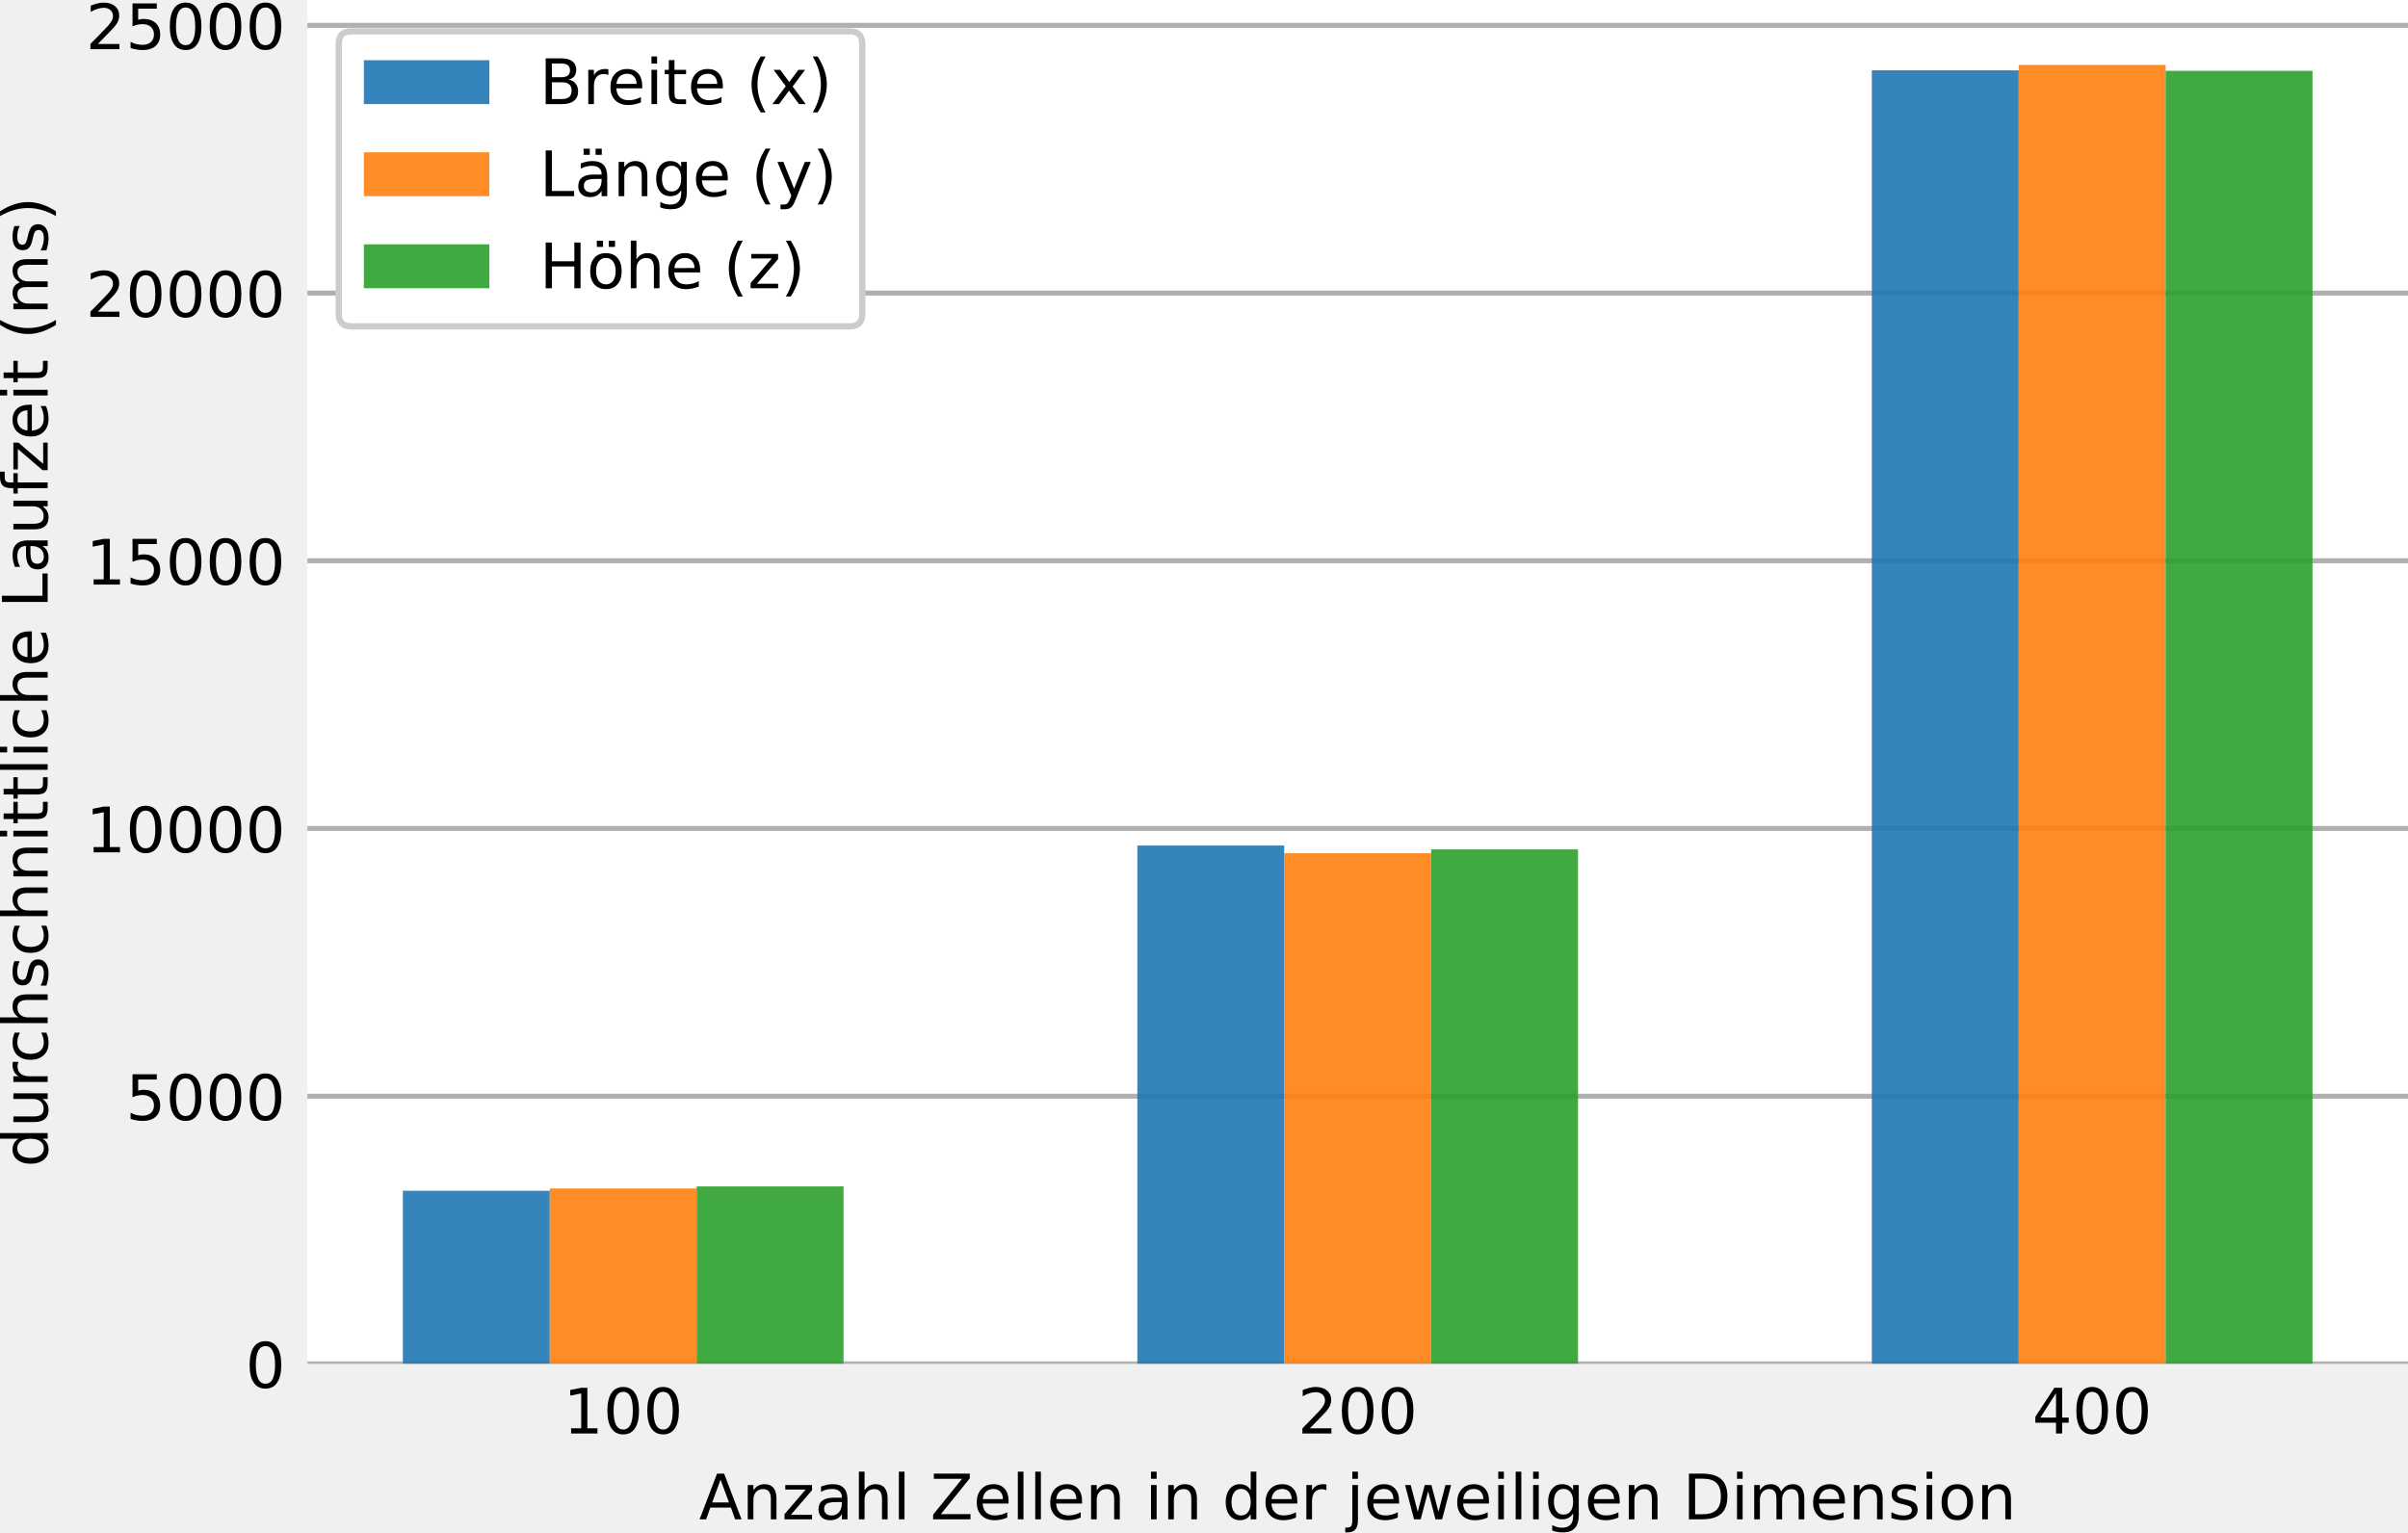
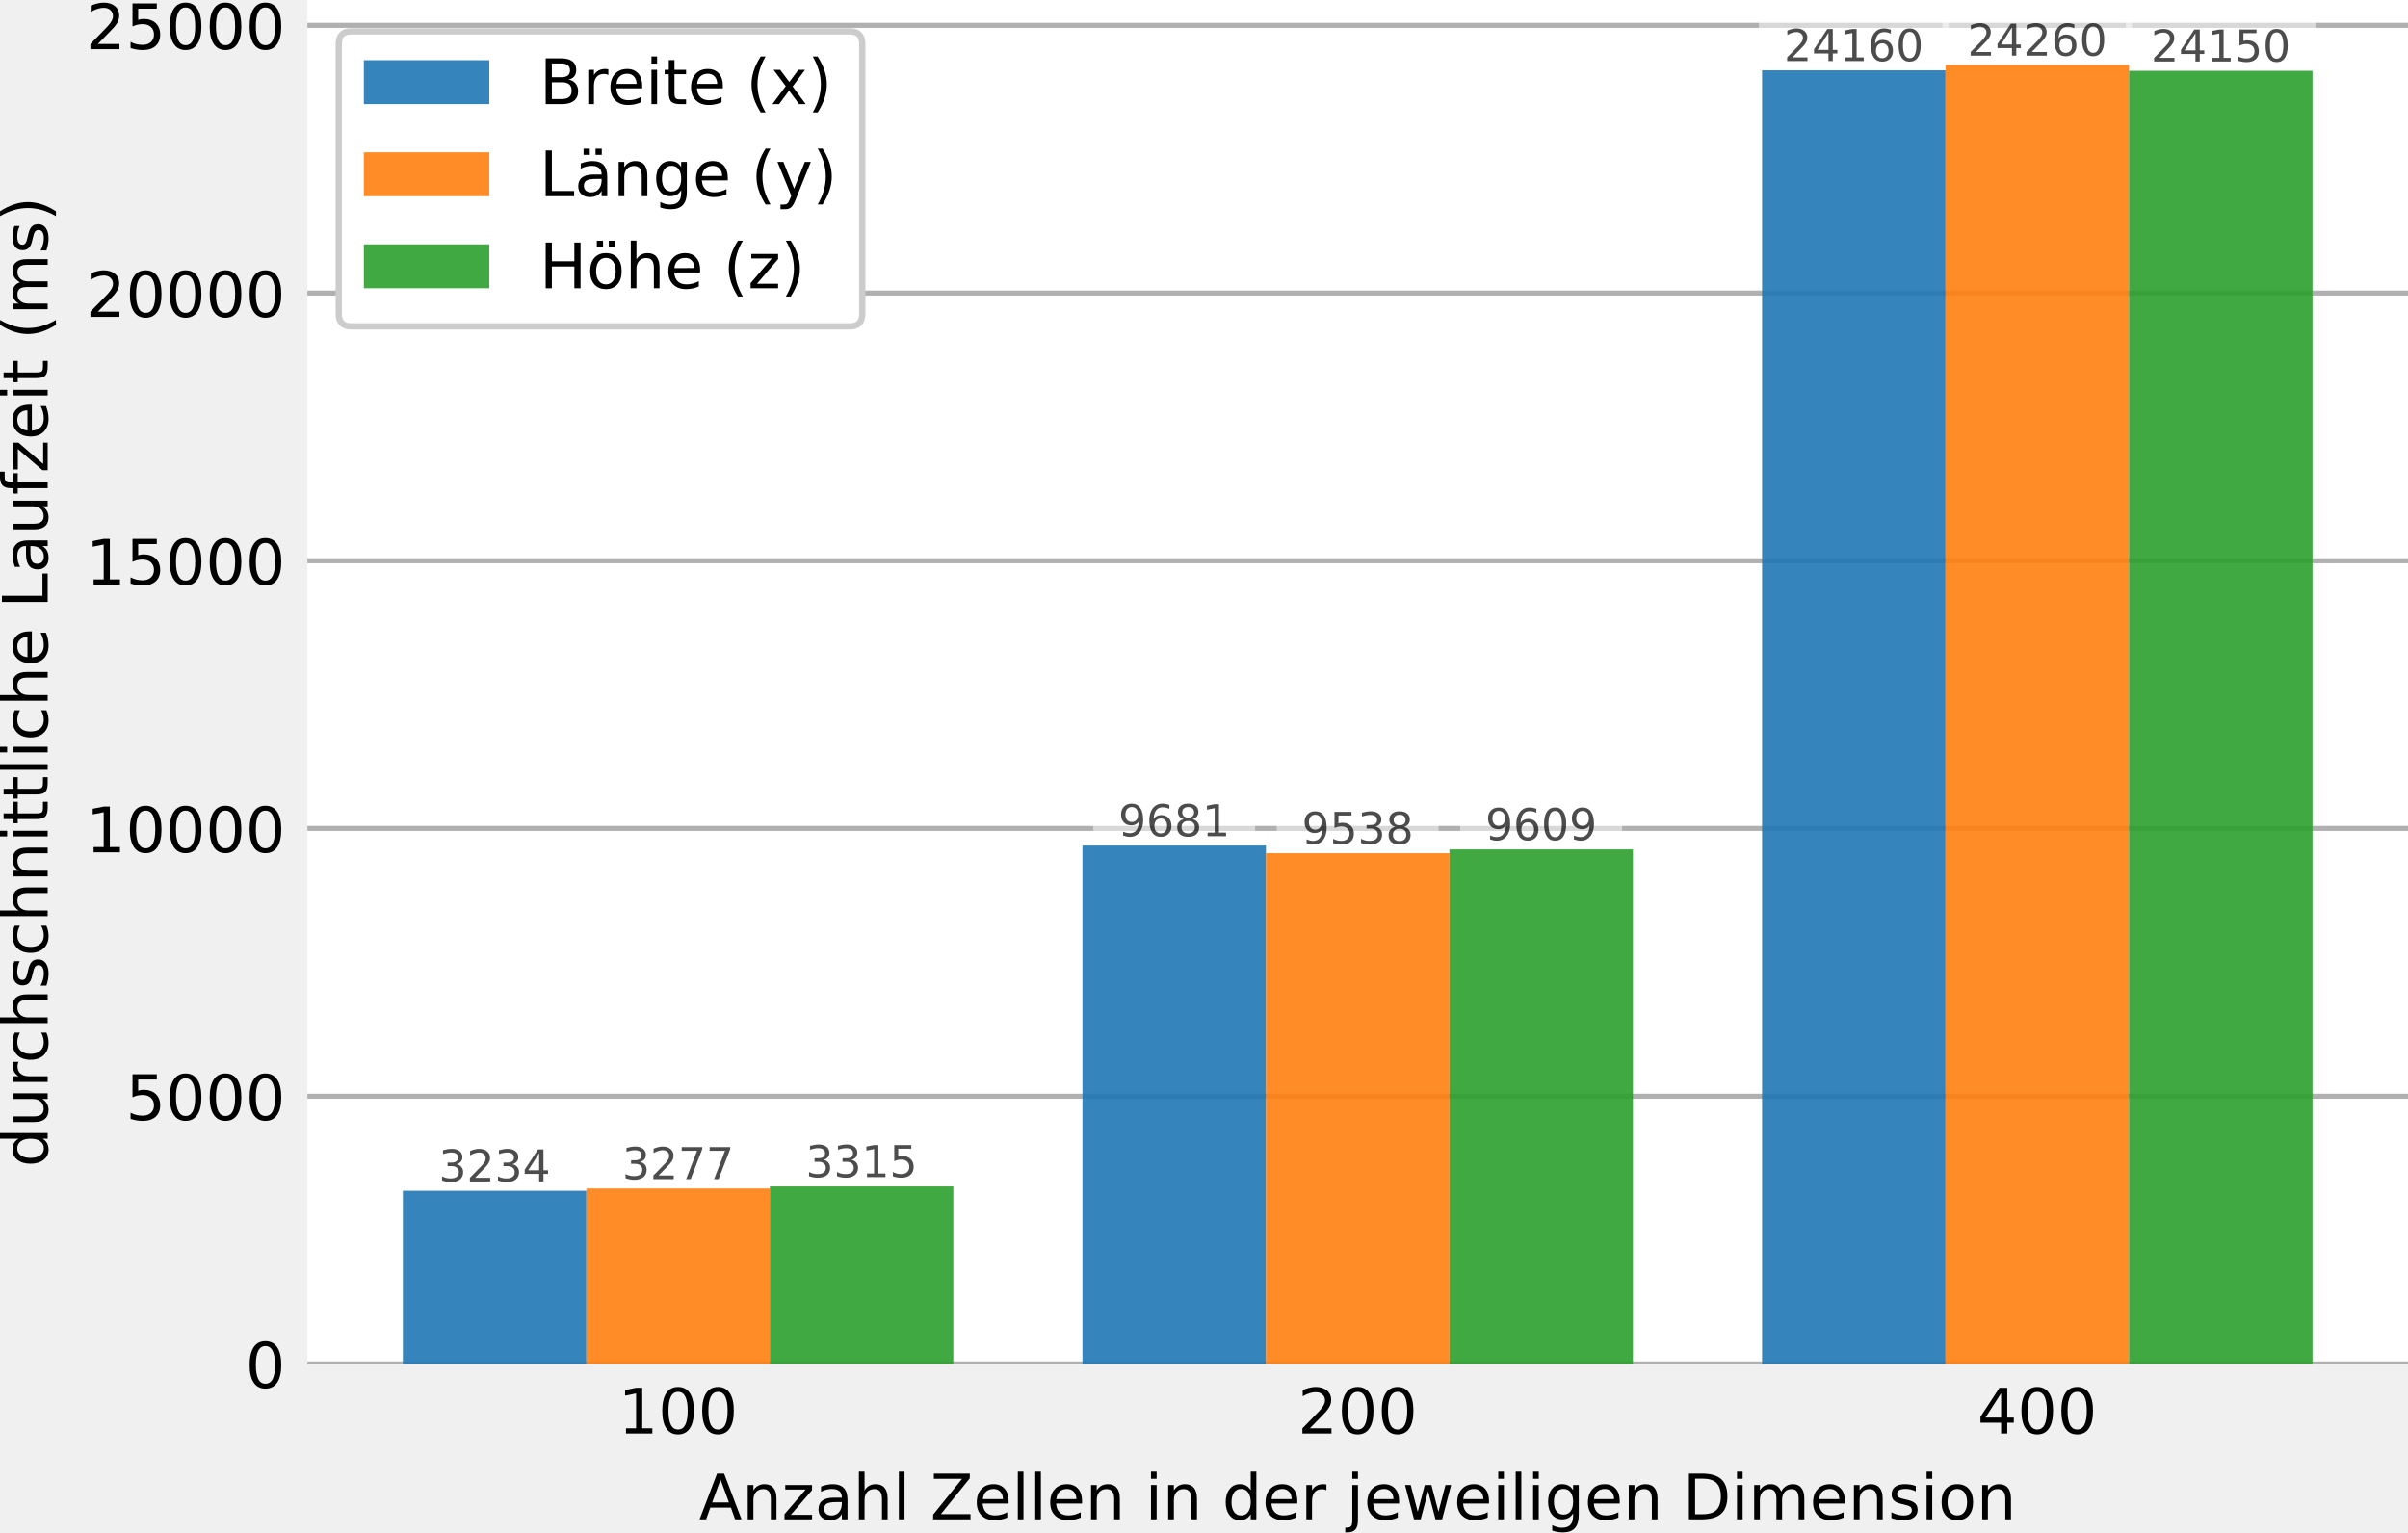
<svg xmlns="http://www.w3.org/2000/svg" xmlns:xlink="http://www.w3.org/1999/xlink" width="383.791pt" height="244.296pt" viewBox="0 0 383.791 244.296" version="1.1">
  <defs>
    <style type="text/css">*{stroke-linejoin: round; stroke-linecap: butt}</style>
  </defs>
  <g id="figure_1">
    <g id="patch_1">
      <path d="M 0 244.296  L 383.791 244.296  L 383.791 0  L 0 0  L 0 244.296  z " style="fill: none" />
    </g>
    <g id="axes_1">
      <g id="patch_2">
        <path d="M 48.991 217.44  L 383.791 217.44  L 383.791 0  L 48.991 0  z " style="fill: #ffffff" />
      </g>
      <g id="matplotlib.axis_1">
        <g id="xtick_1">
          <g id="line2d_1" />
          <g id="text_1">
-             <g transform="translate(89.78394 228.5384)scale(0.1 -0.1)">
+             <g transform="translate(98.53241 228.5384)scale(0.1 -0.1)">
              <defs>
                <path id="DejaVuSans-31" d="M 794 531  L 1825 531  L 1825 4091  L 703 3866  L 703 4441  L 1819 4666  L 2450 4666  L 2450 531  L 3481 531  L 3481 0  L 794 0  L 794 531  z " transform="scale(0.015625)" />
                <path id="DejaVuSans-30" d="M 2034 4250  Q 1547 4250 1301 3770  Q 1056 3291 1056 2328  Q 1056 1369 1301 889  Q 1547 409 2034 409  Q 2525 409 2770 889  Q 3016 1369 3016 2328  Q 3016 3291 2770 3770  Q 2525 4250 2034 4250  z M 2034 4750  Q 2819 4750 3233 4129  Q 3647 3509 3647 2328  Q 3647 1150 3233 529  Q 2819 -91 2034 -91  Q 1250 -91 836 529  Q 422 1150 422 2328  Q 422 3509 836 4129  Q 1250 4750 2034 4750  z " transform="scale(0.015625)" />
              </defs>
              <use xlink:href="#DejaVuSans-31" />
              <use xlink:href="#DejaVuSans-30" x="63.623" />
              <use xlink:href="#DejaVuSans-30" x="127.246" />
            </g>
          </g>
        </g>
        <g id="xtick_2">
          <g id="line2d_2" />
          <g id="text_2">
            <g transform="translate(206.8469 228.5384)scale(0.1 -0.1)">
              <defs>
                <path id="DejaVuSans-32" d="M 1228 531  L 3431 531  L 3431 0  L 469 0  L 469 531  Q 828 903 1448 1529  Q 2069 2156 2228 2338  Q 2531 2678 2651 2914  Q 2772 3150 2772 3378  Q 2772 3750 2511 3984  Q 2250 4219 1831 4219  Q 1534 4219 1204 4116  Q 875 4013 500 3803  L 500 4441  Q 881 4594 1212 4672  Q 1544 4750 1819 4750  Q 2544 4750 2975 4387  Q 3406 4025 3406 3419  Q 3406 3131 3298 2873  Q 3191 2616 2906 2266  Q 2828 2175 2409 1742  Q 1991 1309 1228 531  z " transform="scale(0.015625)" />
              </defs>
              <use xlink:href="#DejaVuSans-32" />
              <use xlink:href="#DejaVuSans-30" x="63.623" />
              <use xlink:href="#DejaVuSans-30" x="127.246" />
            </g>
          </g>
        </g>
        <g id="xtick_3">
          <g id="line2d_3" />
          <g id="text_3">
-             <g transform="translate(323.9098 228.5384)scale(0.1 -0.1)">
+             <g transform="translate(315.1613 228.5384)scale(0.1 -0.1)">
              <defs>
                <path id="DejaVuSans-34" d="M 2419 4116  L 825 1625  L 2419 1625  L 2419 4116  z M 2253 4666  L 3047 4666  L 3047 1625  L 3713 1625  L 3713 1100  L 3047 1100  L 3047 0  L 2419 0  L 2419 1100  L 313 1100  L 313 1709  L 2253 4666  z " transform="scale(0.015625)" />
              </defs>
              <use xlink:href="#DejaVuSans-34" />
              <use xlink:href="#DejaVuSans-30" x="63.623" />
              <use xlink:href="#DejaVuSans-30" x="127.246" />
            </g>
          </g>
        </g>
        <g id="text_4">
          <g transform="translate(111.4266 242.2166)scale(0.1 -0.1)">
            <defs>
              <path id="DejaVuSans-41" d="M 2188 4044  L 1331 1722  L 3047 1722  L 2188 4044  z M 1831 4666  L 2547 4666  L 4325 0  L 3669 0  L 3244 1197  L 1141 1197  L 716 0  L 50 0  L 1831 4666  z " transform="scale(0.015625)" />
              <path id="DejaVuSans-6e" d="M 3513 2113  L 3513 0  L 2938 0  L 2938 2094  Q 2938 2591 2744 2837  Q 2550 3084 2163 3084  Q 1697 3084 1428 2787  Q 1159 2491 1159 1978  L 1159 0  L 581 0  L 581 3500  L 1159 3500  L 1159 2956  Q 1366 3272 1645 3428  Q 1925 3584 2291 3584  Q 2894 3584 3203 3211  Q 3513 2838 3513 2113  z " transform="scale(0.015625)" />
              <path id="DejaVuSans-7a" d="M 353 3500  L 3084 3500  L 3084 2975  L 922 459  L 3084 459  L 3084 0  L 275 0  L 275 525  L 2438 3041  L 353 3041  L 353 3500  z " transform="scale(0.015625)" />
              <path id="DejaVuSans-61" d="M 2194 1759  Q 1497 1759 1228 1600  Q 959 1441 959 1056  Q 959 750 1161 570  Q 1363 391 1709 391  Q 2188 391 2477 730  Q 2766 1069 2766 1631  L 2766 1759  L 2194 1759  z M 3341 1997  L 3341 0  L 2766 0  L 2766 531  Q 2569 213 2275 61  Q 1981 -91 1556 -91  Q 1019 -91 701 211  Q 384 513 384 1019  Q 384 1609 779 1909  Q 1175 2209 1959 2209  L 2766 2209  L 2766 2266  Q 2766 2663 2505 2880  Q 2244 3097 1772 3097  Q 1472 3097 1187 3025  Q 903 2953 641 2809  L 641 3341  Q 956 3463 1253 3523  Q 1550 3584 1831 3584  Q 2591 3584 2966 3190  Q 3341 2797 3341 1997  z " transform="scale(0.015625)" />
              <path id="DejaVuSans-68" d="M 3513 2113  L 3513 0  L 2938 0  L 2938 2094  Q 2938 2591 2744 2837  Q 2550 3084 2163 3084  Q 1697 3084 1428 2787  Q 1159 2491 1159 1978  L 1159 0  L 581 0  L 581 4863  L 1159 4863  L 1159 2956  Q 1366 3272 1645 3428  Q 1925 3584 2291 3584  Q 2894 3584 3203 3211  Q 3513 2838 3513 2113  z " transform="scale(0.015625)" />
              <path id="DejaVuSans-6c" d="M 603 4863  L 1178 4863  L 1178 0  L 603 0  L 603 4863  z " transform="scale(0.015625)" />
              <path id="DejaVuSans-20" transform="scale(0.015625)" />
              <path id="DejaVuSans-5a" d="M 359 4666  L 4025 4666  L 4025 4184  L 1075 531  L 4097 531  L 4097 0  L 288 0  L 288 481  L 3238 4134  L 359 4134  L 359 4666  z " transform="scale(0.015625)" />
              <path id="DejaVuSans-65" d="M 3597 1894  L 3597 1613  L 953 1613  Q 991 1019 1311 708  Q 1631 397 2203 397  Q 2534 397 2845 478  Q 3156 559 3463 722  L 3463 178  Q 3153 47 2828 -22  Q 2503 -91 2169 -91  Q 1331 -91 842 396  Q 353 884 353 1716  Q 353 2575 817 3079  Q 1281 3584 2069 3584  Q 2775 3584 3186 3129  Q 3597 2675 3597 1894  z M 3022 2063  Q 3016 2534 2758 2815  Q 2500 3097 2075 3097  Q 1594 3097 1305 2825  Q 1016 2553 972 2059  L 3022 2063  z " transform="scale(0.015625)" />
              <path id="DejaVuSans-69" d="M 603 3500  L 1178 3500  L 1178 0  L 603 0  L 603 3500  z M 603 4863  L 1178 4863  L 1178 4134  L 603 4134  L 603 4863  z " transform="scale(0.015625)" />
              <path id="DejaVuSans-64" d="M 2906 2969  L 2906 4863  L 3481 4863  L 3481 0  L 2906 0  L 2906 525  Q 2725 213 2448 61  Q 2172 -91 1784 -91  Q 1150 -91 751 415  Q 353 922 353 1747  Q 353 2572 751 3078  Q 1150 3584 1784 3584  Q 2172 3584 2448 3432  Q 2725 3281 2906 2969  z M 947 1747  Q 947 1113 1208 752  Q 1469 391 1925 391  Q 2381 391 2643 752  Q 2906 1113 2906 1747  Q 2906 2381 2643 2742  Q 2381 3103 1925 3103  Q 1469 3103 1208 2742  Q 947 2381 947 1747  z " transform="scale(0.015625)" />
              <path id="DejaVuSans-72" d="M 2631 2963  Q 2534 3019 2420 3045  Q 2306 3072 2169 3072  Q 1681 3072 1420 2755  Q 1159 2438 1159 1844  L 1159 0  L 581 0  L 581 3500  L 1159 3500  L 1159 2956  Q 1341 3275 1631 3429  Q 1922 3584 2338 3584  Q 2397 3584 2469 3576  Q 2541 3569 2628 3553  L 2631 2963  z " transform="scale(0.015625)" />
              <path id="DejaVuSans-6a" d="M 603 3500  L 1178 3500  L 1178 -63  Q 1178 -731 923 -1031  Q 669 -1331 103 -1331  L -116 -1331  L -116 -844  L 38 -844  Q 366 -844 484 -692  Q 603 -541 603 -63  L 603 3500  z M 603 4863  L 1178 4863  L 1178 4134  L 603 4134  L 603 4863  z " transform="scale(0.015625)" />
              <path id="DejaVuSans-77" d="M 269 3500  L 844 3500  L 1563 769  L 2278 3500  L 2956 3500  L 3675 769  L 4391 3500  L 4966 3500  L 4050 0  L 3372 0  L 2619 2869  L 1863 0  L 1184 0  L 269 3500  z " transform="scale(0.015625)" />
              <path id="DejaVuSans-67" d="M 2906 1791  Q 2906 2416 2648 2759  Q 2391 3103 1925 3103  Q 1463 3103 1205 2759  Q 947 2416 947 1791  Q 947 1169 1205 825  Q 1463 481 1925 481  Q 2391 481 2648 825  Q 2906 1169 2906 1791  z M 3481 434  Q 3481 -459 3084 -895  Q 2688 -1331 1869 -1331  Q 1566 -1331 1297 -1286  Q 1028 -1241 775 -1147  L 775 -588  Q 1028 -725 1275 -790  Q 1522 -856 1778 -856  Q 2344 -856 2625 -561  Q 2906 -266 2906 331  L 2906 616  Q 2728 306 2450 153  Q 2172 0 1784 0  Q 1141 0 747 490  Q 353 981 353 1791  Q 353 2603 747 3093  Q 1141 3584 1784 3584  Q 2172 3584 2450 3431  Q 2728 3278 2906 2969  L 2906 3500  L 3481 3500  L 3481 434  z " transform="scale(0.015625)" />
              <path id="DejaVuSans-44" d="M 1259 4147  L 1259 519  L 2022 519  Q 2988 519 3436 956  Q 3884 1394 3884 2338  Q 3884 3275 3436 3711  Q 2988 4147 2022 4147  L 1259 4147  z M 628 4666  L 1925 4666  Q 3281 4666 3915 4102  Q 4550 3538 4550 2338  Q 4550 1131 3912 565  Q 3275 0 1925 0  L 628 0  L 628 4666  z " transform="scale(0.015625)" />
              <path id="DejaVuSans-6d" d="M 3328 2828  Q 3544 3216 3844 3400  Q 4144 3584 4550 3584  Q 5097 3584 5394 3201  Q 5691 2819 5691 2113  L 5691 0  L 5113 0  L 5113 2094  Q 5113 2597 4934 2840  Q 4756 3084 4391 3084  Q 3944 3084 3684 2787  Q 3425 2491 3425 1978  L 3425 0  L 2847 0  L 2847 2094  Q 2847 2600 2669 2842  Q 2491 3084 2119 3084  Q 1678 3084 1418 2786  Q 1159 2488 1159 1978  L 1159 0  L 581 0  L 581 3500  L 1159 3500  L 1159 2956  Q 1356 3278 1631 3431  Q 1906 3584 2284 3584  Q 2666 3584 2933 3390  Q 3200 3197 3328 2828  z " transform="scale(0.015625)" />
              <path id="DejaVuSans-73" d="M 2834 3397  L 2834 2853  Q 2591 2978 2328 3040  Q 2066 3103 1784 3103  Q 1356 3103 1142 2972  Q 928 2841 928 2578  Q 928 2378 1081 2264  Q 1234 2150 1697 2047  L 1894 2003  Q 2506 1872 2764 1633  Q 3022 1394 3022 966  Q 3022 478 2636 193  Q 2250 -91 1575 -91  Q 1294 -91 989 -36  Q 684 19 347 128  L 347 722  Q 666 556 975 473  Q 1284 391 1588 391  Q 1994 391 2212 530  Q 2431 669 2431 922  Q 2431 1156 2273 1281  Q 2116 1406 1581 1522  L 1381 1569  Q 847 1681 609 1914  Q 372 2147 372 2553  Q 372 3047 722 3315  Q 1072 3584 1716 3584  Q 2034 3584 2315 3537  Q 2597 3491 2834 3397  z " transform="scale(0.015625)" />
              <path id="DejaVuSans-6f" d="M 1959 3097  Q 1497 3097 1228 2736  Q 959 2375 959 1747  Q 959 1119 1226 758  Q 1494 397 1959 397  Q 2419 397 2687 759  Q 2956 1122 2956 1747  Q 2956 2369 2687 2733  Q 2419 3097 1959 3097  z M 1959 3584  Q 2709 3584 3137 3096  Q 3566 2609 3566 1747  Q 3566 888 3137 398  Q 2709 -91 1959 -91  Q 1206 -91 779 398  Q 353 888 353 1747  Q 353 2609 779 3096  Q 1206 3584 1959 3584  z " transform="scale(0.015625)" />
            </defs>
            <use xlink:href="#DejaVuSans-41" />
            <use xlink:href="#DejaVuSans-6e" x="68.408" />
            <use xlink:href="#DejaVuSans-7a" x="131.787" />
            <use xlink:href="#DejaVuSans-61" x="184.277" />
            <use xlink:href="#DejaVuSans-68" x="245.557" />
            <use xlink:href="#DejaVuSans-6c" x="308.936" />
            <use xlink:href="#DejaVuSans-20" x="336.719" />
            <use xlink:href="#DejaVuSans-5a" x="368.506" />
            <use xlink:href="#DejaVuSans-65" x="437.012" />
            <use xlink:href="#DejaVuSans-6c" x="498.535" />
            <use xlink:href="#DejaVuSans-6c" x="526.318" />
            <use xlink:href="#DejaVuSans-65" x="554.102" />
            <use xlink:href="#DejaVuSans-6e" x="615.625" />
            <use xlink:href="#DejaVuSans-20" x="679.004" />
            <use xlink:href="#DejaVuSans-69" x="710.791" />
            <use xlink:href="#DejaVuSans-6e" x="738.574" />
            <use xlink:href="#DejaVuSans-20" x="801.953" />
            <use xlink:href="#DejaVuSans-64" x="833.74" />
            <use xlink:href="#DejaVuSans-65" x="897.217" />
            <use xlink:href="#DejaVuSans-72" x="958.74" />
            <use xlink:href="#DejaVuSans-20" x="999.854" />
            <use xlink:href="#DejaVuSans-6a" x="1031.641" />
            <use xlink:href="#DejaVuSans-65" x="1059.424" />
            <use xlink:href="#DejaVuSans-77" x="1120.947" />
            <use xlink:href="#DejaVuSans-65" x="1202.734" />
            <use xlink:href="#DejaVuSans-69" x="1264.258" />
            <use xlink:href="#DejaVuSans-6c" x="1292.041" />
            <use xlink:href="#DejaVuSans-69" x="1319.824" />
            <use xlink:href="#DejaVuSans-67" x="1347.607" />
            <use xlink:href="#DejaVuSans-65" x="1411.084" />
            <use xlink:href="#DejaVuSans-6e" x="1472.607" />
            <use xlink:href="#DejaVuSans-20" x="1535.986" />
            <use xlink:href="#DejaVuSans-44" x="1567.773" />
            <use xlink:href="#DejaVuSans-69" x="1644.775" />
            <use xlink:href="#DejaVuSans-6d" x="1672.559" />
            <use xlink:href="#DejaVuSans-65" x="1769.971" />
            <use xlink:href="#DejaVuSans-6e" x="1831.494" />
            <use xlink:href="#DejaVuSans-73" x="1894.873" />
            <use xlink:href="#DejaVuSans-69" x="1946.973" />
            <use xlink:href="#DejaVuSans-6f" x="1974.756" />
            <use xlink:href="#DejaVuSans-6e" x="2035.938" />
          </g>
        </g>
      </g>
      <g id="matplotlib.axis_2">
        <g id="ytick_1">
          <g id="line2d_4">
-             <path d="M 48.991 217.44  L 383.791 217.44  " clip-path="url(#p94b17f3dd2)" style="fill: none; stroke: #b0b0b0; stroke-width: 0.8; stroke-linecap: square" />
+             <path d="M 48.991 217.44  L 383.791 217.44  " clip-path="url(#pe1e4b0a191)" style="fill: none; stroke: #b0b0b0; stroke-width: 0.8; stroke-linecap: square" />
          </g>
          <g id="line2d_5" />
          <g id="text_5">
            <g transform="translate(39.12812 221.2392)scale(0.1 -0.1)">
              <use xlink:href="#DejaVuSans-30" />
            </g>
          </g>
        </g>
        <g id="ytick_2">
          <g id="line2d_6">
-             <path d="M 48.991 174.759  L 383.791 174.759  " clip-path="url(#p94b17f3dd2)" style="fill: none; stroke: #b0b0b0; stroke-width: 0.8; stroke-linecap: square" />
+             <path d="M 48.991 174.759  L 383.791 174.759  " clip-path="url(#pe1e4b0a191)" style="fill: none; stroke: #b0b0b0; stroke-width: 0.8; stroke-linecap: square" />
          </g>
          <g id="line2d_7" />
          <g id="text_6">
            <g transform="translate(20.04062 178.5586)scale(0.1 -0.1)">
              <defs>
                <path id="DejaVuSans-35" d="M 691 4666  L 3169 4666  L 3169 4134  L 1269 4134  L 1269 2991  Q 1406 3038 1543 3061  Q 1681 3084 1819 3084  Q 2600 3084 3056 2656  Q 3513 2228 3513 1497  Q 3513 744 3044 326  Q 2575 -91 1722 -91  Q 1428 -91 1123 -41  Q 819 9 494 109  L 494 744  Q 775 591 1075 516  Q 1375 441 1709 441  Q 2250 441 2565 725  Q 2881 1009 2881 1497  Q 2881 1984 2565 2268  Q 2250 2553 1709 2553  Q 1456 2553 1204 2497  Q 953 2441 691 2322  L 691 4666  z " transform="scale(0.015625)" />
              </defs>
              <use xlink:href="#DejaVuSans-35" />
              <use xlink:href="#DejaVuSans-30" x="63.623" />
              <use xlink:href="#DejaVuSans-30" x="127.246" />
              <use xlink:href="#DejaVuSans-30" x="190.869" />
            </g>
          </g>
        </g>
        <g id="ytick_3">
          <g id="line2d_8">
-             <path d="M 48.991 132.079  L 383.791 132.079  " clip-path="url(#p94b17f3dd2)" style="fill: none; stroke: #b0b0b0; stroke-width: 0.8; stroke-linecap: square" />
+             <path d="M 48.991 132.079  L 383.791 132.079  " clip-path="url(#pe1e4b0a191)" style="fill: none; stroke: #b0b0b0; stroke-width: 0.8; stroke-linecap: square" />
          </g>
          <g id="line2d_9" />
          <g id="text_7">
            <g transform="translate(13.67812 135.878)scale(0.1 -0.1)">
              <use xlink:href="#DejaVuSans-31" />
              <use xlink:href="#DejaVuSans-30" x="63.623" />
              <use xlink:href="#DejaVuSans-30" x="127.246" />
              <use xlink:href="#DejaVuSans-30" x="190.869" />
              <use xlink:href="#DejaVuSans-30" x="254.492" />
            </g>
          </g>
        </g>
        <g id="ytick_4">
          <g id="line2d_10">
-             <path d="M 48.991 89.398  L 383.791 89.398  " clip-path="url(#p94b17f3dd2)" style="fill: none; stroke: #b0b0b0; stroke-width: 0.8; stroke-linecap: square" />
+             <path d="M 48.991 89.398  L 383.791 89.398  " clip-path="url(#pe1e4b0a191)" style="fill: none; stroke: #b0b0b0; stroke-width: 0.8; stroke-linecap: square" />
          </g>
          <g id="line2d_11" />
          <g id="text_8">
            <g transform="translate(13.67812 93.19732)scale(0.1 -0.1)">
              <use xlink:href="#DejaVuSans-31" />
              <use xlink:href="#DejaVuSans-35" x="63.623" />
              <use xlink:href="#DejaVuSans-30" x="127.246" />
              <use xlink:href="#DejaVuSans-30" x="190.869" />
              <use xlink:href="#DejaVuSans-30" x="254.492" />
            </g>
          </g>
        </g>
        <g id="ytick_5">
          <g id="line2d_12">
-             <path d="M 48.991 46.717  L 383.791 46.717  " clip-path="url(#p94b17f3dd2)" style="fill: none; stroke: #b0b0b0; stroke-width: 0.8; stroke-linecap: square" />
+             <path d="M 48.991 46.717  L 383.791 46.717  " clip-path="url(#pe1e4b0a191)" style="fill: none; stroke: #b0b0b0; stroke-width: 0.8; stroke-linecap: square" />
          </g>
          <g id="line2d_13" />
          <g id="text_9">
            <g transform="translate(13.67812 50.51669)scale(0.1 -0.1)">
              <use xlink:href="#DejaVuSans-32" />
              <use xlink:href="#DejaVuSans-30" x="63.623" />
              <use xlink:href="#DejaVuSans-30" x="127.246" />
              <use xlink:href="#DejaVuSans-30" x="190.869" />
              <use xlink:href="#DejaVuSans-30" x="254.492" />
            </g>
          </g>
        </g>
        <g id="ytick_6">
          <g id="line2d_14">
-             <path d="M 48.991 4.037  L 383.791 4.037  " clip-path="url(#p94b17f3dd2)" style="fill: none; stroke: #b0b0b0; stroke-width: 0.8; stroke-linecap: square" />
+             <path d="M 48.991 4.037  L 383.791 4.037  " clip-path="url(#pe1e4b0a191)" style="fill: none; stroke: #b0b0b0; stroke-width: 0.8; stroke-linecap: square" />
          </g>
          <g id="line2d_15" />
          <g id="text_10">
            <g transform="translate(13.67812 7.83606)scale(0.1 -0.1)">
              <use xlink:href="#DejaVuSans-32" />
              <use xlink:href="#DejaVuSans-35" x="63.623" />
              <use xlink:href="#DejaVuSans-30" x="127.246" />
              <use xlink:href="#DejaVuSans-30" x="190.869" />
              <use xlink:href="#DejaVuSans-30" x="254.492" />
            </g>
          </g>
        </g>
        <g id="text_11">
          <g transform="translate(7.598438 186.0809)rotate(-90)scale(0.1 -0.1)">
            <defs>
              <path id="DejaVuSans-75" d="M 544 1381  L 544 3500  L 1119 3500  L 1119 1403  Q 1119 906 1312 657  Q 1506 409 1894 409  Q 2359 409 2629 706  Q 2900 1003 2900 1516  L 2900 3500  L 3475 3500  L 3475 0  L 2900 0  L 2900 538  Q 2691 219 2414 64  Q 2138 -91 1772 -91  Q 1169 -91 856 284  Q 544 659 544 1381  z M 1991 3584  L 1991 3584  z " transform="scale(0.015625)" />
              <path id="DejaVuSans-63" d="M 3122 3366  L 3122 2828  Q 2878 2963 2633 3030  Q 2388 3097 2138 3097  Q 1578 3097 1268 2742  Q 959 2388 959 1747  Q 959 1106 1268 751  Q 1578 397 2138 397  Q 2388 397 2633 464  Q 2878 531 3122 666  L 3122 134  Q 2881 22 2623 -34  Q 2366 -91 2075 -91  Q 1284 -91 818 406  Q 353 903 353 1747  Q 353 2603 823 3093  Q 1294 3584 2113 3584  Q 2378 3584 2631 3529  Q 2884 3475 3122 3366  z " transform="scale(0.015625)" />
              <path id="DejaVuSans-74" d="M 1172 4494  L 1172 3500  L 2356 3500  L 2356 3053  L 1172 3053  L 1172 1153  Q 1172 725 1289 603  Q 1406 481 1766 481  L 2356 481  L 2356 0  L 1766 0  Q 1100 0 847 248  Q 594 497 594 1153  L 594 3053  L 172 3053  L 172 3500  L 594 3500  L 594 4494  L 1172 4494  z " transform="scale(0.015625)" />
              <path id="DejaVuSans-4c" d="M 628 4666  L 1259 4666  L 1259 531  L 3531 531  L 3531 0  L 628 0  L 628 4666  z " transform="scale(0.015625)" />
              <path id="DejaVuSans-66" d="M 2375 4863  L 2375 4384  L 1825 4384  Q 1516 4384 1395 4259  Q 1275 4134 1275 3809  L 1275 3500  L 2222 3500  L 2222 3053  L 1275 3053  L 1275 0  L 697 0  L 697 3053  L 147 3053  L 147 3500  L 697 3500  L 697 3744  Q 697 4328 969 4595  Q 1241 4863 1831 4863  L 2375 4863  z " transform="scale(0.015625)" />
              <path id="DejaVuSans-28" d="M 1984 4856  Q 1566 4138 1362 3434  Q 1159 2731 1159 2009  Q 1159 1288 1364 580  Q 1569 -128 1984 -844  L 1484 -844  Q 1016 -109 783 600  Q 550 1309 550 2009  Q 550 2706 781 3412  Q 1013 4119 1484 4856  L 1984 4856  z " transform="scale(0.015625)" />
              <path id="DejaVuSans-29" d="M 513 4856  L 1013 4856  Q 1481 4119 1714 3412  Q 1947 2706 1947 2009  Q 1947 1309 1714 600  Q 1481 -109 1013 -844  L 513 -844  Q 928 -128 1133 580  Q 1338 1288 1338 2009  Q 1338 2731 1133 3434  Q 928 4138 513 4856  z " transform="scale(0.015625)" />
            </defs>
            <use xlink:href="#DejaVuSans-64" />
            <use xlink:href="#DejaVuSans-75" x="63.477" />
            <use xlink:href="#DejaVuSans-72" x="126.855" />
            <use xlink:href="#DejaVuSans-63" x="165.719" />
            <use xlink:href="#DejaVuSans-68" x="220.699" />
            <use xlink:href="#DejaVuSans-73" x="284.078" />
            <use xlink:href="#DejaVuSans-63" x="336.178" />
            <use xlink:href="#DejaVuSans-68" x="391.158" />
            <use xlink:href="#DejaVuSans-6e" x="454.537" />
            <use xlink:href="#DejaVuSans-69" x="517.916" />
            <use xlink:href="#DejaVuSans-74" x="545.699" />
            <use xlink:href="#DejaVuSans-74" x="584.908" />
            <use xlink:href="#DejaVuSans-6c" x="624.117" />
            <use xlink:href="#DejaVuSans-69" x="651.9" />
            <use xlink:href="#DejaVuSans-63" x="679.684" />
            <use xlink:href="#DejaVuSans-68" x="734.664" />
            <use xlink:href="#DejaVuSans-65" x="798.043" />
            <use xlink:href="#DejaVuSans-20" x="859.566" />
            <use xlink:href="#DejaVuSans-4c" x="891.354" />
            <use xlink:href="#DejaVuSans-61" x="947.066" />
            <use xlink:href="#DejaVuSans-75" x="1008.346" />
            <use xlink:href="#DejaVuSans-66" x="1071.725" />
            <use xlink:href="#DejaVuSans-7a" x="1106.93" />
            <use xlink:href="#DejaVuSans-65" x="1159.42" />
            <use xlink:href="#DejaVuSans-69" x="1220.943" />
            <use xlink:href="#DejaVuSans-74" x="1248.727" />
            <use xlink:href="#DejaVuSans-20" x="1287.936" />
            <use xlink:href="#DejaVuSans-28" x="1319.723" />
            <use xlink:href="#DejaVuSans-6d" x="1358.736" />
            <use xlink:href="#DejaVuSans-73" x="1456.148" />
            <use xlink:href="#DejaVuSans-29" x="1508.248" />
          </g>
        </g>
      </g>
+       <g id="text_12">
+         <g id="patch_3">
+           <path d="M 65.934 193.799  L 91.729 193.799  L 91.729 179.044  L 65.934 179.044  z " style="fill: #ffffff; opacity: 0.5" />
+         </g>
+         <g style="opacity: 0.7" transform="translate(69.92376 188.3534)scale(0.07 -0.07)">
+           <defs>
+             <path id="DejaVuSans-33" d="M 2597 2516  Q 3050 2419 3304 2112  Q 3559 1806 3559 1356  Q 3559 666 3084 287  Q 2609 -91 1734 -91  Q 1441 -91 1130 -33  Q 819 25 488 141  L 488 750  Q 750 597 1062 519  Q 1375 441 1716 441  Q 2309 441 2620 675  Q 2931 909 2931 1356  Q 2931 1769 2642 2001  Q 2353 2234 1838 2234  L 1294 2234  L 1294 2753  L 1863 2753  Q 2328 2753 2575 2939  Q 2822 3125 2822 3475  Q 2822 3834 2567 4026  Q 2313 4219 1838 4219  Q 1578 4219 1281 4162  Q 984 4106 628 3988  L 628 4550  Q 988 4650 1302 4700  Q 1616 4750 1894 4750  Q 2613 4750 3031 4423  Q 3450 4097 3450 3541  Q 3450 3153 3228 2886  Q 3006 2619 2597 2516  z " transform="scale(0.015625)" />
+           </defs>
+           <use xlink:href="#DejaVuSans-33" />
+           <use xlink:href="#DejaVuSans-32" x="63.623" />
+           <use xlink:href="#DejaVuSans-33" x="127.246" />
+           <use xlink:href="#DejaVuSans-34" x="190.869" />
+         </g>
+       </g>
+       <g id="text_13">
+         <g id="patch_4">
+           <path d="M 174.248 138.763  L 200.043 138.763  L 200.043 124.008  L 174.248 124.008  z " style="fill: #ffffff; opacity: 0.5" />
+         </g>
+         <g style="opacity: 0.7" transform="translate(178.2382 133.3173)scale(0.07 -0.07)">
+           <defs>
+             <path id="DejaVuSans-39" d="M 703 97  L 703 672  Q 941 559 1184 500  Q 1428 441 1663 441  Q 2288 441 2617 861  Q 2947 1281 2994 2138  Q 2813 1869 2534 1725  Q 2256 1581 1919 1581  Q 1219 1581 811 2004  Q 403 2428 403 3163  Q 403 3881 828 4315  Q 1253 4750 1959 4750  Q 2769 4750 3195 4129  Q 3622 3509 3622 2328  Q 3622 1225 3098 567  Q 2575 -91 1691 -91  Q 1453 -91 1209 -44  Q 966 3 703 97  z M 1959 2075  Q 2384 2075 2632 2365  Q 2881 2656 2881 3163  Q 2881 3666 2632 3958  Q 2384 4250 1959 4250  Q 1534 4250 1286 3958  Q 1038 3666 1038 3163  Q 1038 2656 1286 2365  Q 1534 2075 1959 2075  z " transform="scale(0.015625)" />
+             <path id="DejaVuSans-36" d="M 2113 2584  Q 1688 2584 1439 2293  Q 1191 2003 1191 1497  Q 1191 994 1439 701  Q 1688 409 2113 409  Q 2538 409 2786 701  Q 3034 994 3034 1497  Q 3034 2003 2786 2293  Q 2538 2584 2113 2584  z M 3366 4563  L 3366 3988  Q 3128 4100 2886 4159  Q 2644 4219 2406 4219  Q 1781 4219 1451 3797  Q 1122 3375 1075 2522  Q 1259 2794 1537 2939  Q 1816 3084 2150 3084  Q 2853 3084 3261 2657  Q 3669 2231 3669 1497  Q 3669 778 3244 343  Q 2819 -91 2113 -91  Q 1303 -91 875 529  Q 447 1150 447 2328  Q 447 3434 972 4092  Q 1497 4750 2381 4750  Q 2619 4750 2861 4703  Q 3103 4656 3366 4563  z " transform="scale(0.015625)" />
+             <path id="DejaVuSans-38" d="M 2034 2216  Q 1584 2216 1326 1975  Q 1069 1734 1069 1313  Q 1069 891 1326 650  Q 1584 409 2034 409  Q 2484 409 2743 651  Q 3003 894 3003 1313  Q 3003 1734 2745 1975  Q 2488 2216 2034 2216  z M 1403 2484  Q 997 2584 770 2862  Q 544 3141 544 3541  Q 544 4100 942 4425  Q 1341 4750 2034 4750  Q 2731 4750 3128 4425  Q 3525 4100 3525 3541  Q 3525 3141 3298 2862  Q 3072 2584 2669 2484  Q 3125 2378 3379 2068  Q 3634 1759 3634 1313  Q 3634 634 3220 271  Q 2806 -91 2034 -91  Q 1263 -91 848 271  Q 434 634 434 1313  Q 434 1759 690 2068  Q 947 2378 1403 2484  z M 1172 3481  Q 1172 3119 1398 2916  Q 1625 2713 2034 2713  Q 2441 2713 2670 2916  Q 2900 3119 2900 3481  Q 2900 3844 2670 4047  Q 2441 4250 2034 4250  Q 1625 4250 1398 4047  Q 1172 3844 1172 3481  z " transform="scale(0.015625)" />
+           </defs>
+           <use xlink:href="#DejaVuSans-39" />
+           <use xlink:href="#DejaVuSans-36" x="63.623" />
+           <use xlink:href="#DejaVuSans-38" x="127.246" />
+           <use xlink:href="#DejaVuSans-31" x="190.869" />
+         </g>
+       </g>
+       <g id="text_14">
+         <g id="patch_5">
+           <path d="M 280.336 15.174  L 310.585 15.174  L 310.585 0.419  L 280.336 0.419  z " style="fill: #ffffff; opacity: 0.5" />
+         </g>
+         <g style="opacity: 0.7" transform="translate(284.3258 9.72836)scale(0.07 -0.07)">
+           <use xlink:href="#DejaVuSans-32" />
+           <use xlink:href="#DejaVuSans-34" x="63.623" />
+           <use xlink:href="#DejaVuSans-31" x="127.246" />
+           <use xlink:href="#DejaVuSans-36" x="190.869" />
+           <use xlink:href="#DejaVuSans-30" x="254.492" />
+         </g>
+       </g>
+       <g id="text_15">
+         <g id="patch_6">
+           <path d="M 95.179 193.433  L 120.974 193.433  L 120.974 178.678  L 95.179 178.678  z " style="fill: #ffffff; opacity: 0.5" />
+         </g>
+         <g style="opacity: 0.7" transform="translate(99.16866 187.9872)scale(0.07 -0.07)">
+           <defs>
+             <path id="DejaVuSans-37" d="M 525 4666  L 3525 4666  L 3525 4397  L 1831 0  L 1172 0  L 2766 4134  L 525 4134  L 525 4666  z " transform="scale(0.015625)" />
+           </defs>
+           <use xlink:href="#DejaVuSans-33" />
+           <use xlink:href="#DejaVuSans-32" x="63.623" />
+           <use xlink:href="#DejaVuSans-37" x="127.246" />
+           <use xlink:href="#DejaVuSans-37" x="190.869" />
+         </g>
+       </g>
+       <g id="text_16">
+         <g id="patch_7">
+           <path d="M 203.493 139.986  L 229.288 139.986  L 229.288 125.232  L 203.493 125.232  z " style="fill: #ffffff; opacity: 0.5" />
+         </g>
+         <g style="opacity: 0.7" transform="translate(207.4831 134.5404)scale(0.07 -0.07)">
+           <use xlink:href="#DejaVuSans-39" />
+           <use xlink:href="#DejaVuSans-35" x="63.623" />
+           <use xlink:href="#DejaVuSans-33" x="127.246" />
+           <use xlink:href="#DejaVuSans-38" x="190.869" />
+         </g>
+       </g>
+       <g id="text_17">
+         <g id="patch_8">
+           <path d="M 309.581 14.317  L 339.829 14.317  L 339.829 -0.438  L 309.581 -0.438  z " style="fill: #ffffff; opacity: 0.5" />
+         </g>
+         <g style="opacity: 0.7" transform="translate(313.5707 8.871398)scale(0.07 -0.07)">
+           <use xlink:href="#DejaVuSans-32" />
+           <use xlink:href="#DejaVuSans-34" x="63.623" />
+           <use xlink:href="#DejaVuSans-32" x="127.246" />
+           <use xlink:href="#DejaVuSans-36" x="190.869" />
+           <use xlink:href="#DejaVuSans-30" x="254.492" />
+         </g>
+       </g>
+       <g id="text_18">
+         <g id="patch_9">
+           <path d="M 124.424 193.107  L 150.219 193.107  L 150.219 178.352  L 124.424 178.352  z " style="fill: #ffffff; opacity: 0.5" />
+         </g>
+         <g style="opacity: 0.7" transform="translate(128.4136 187.6614)scale(0.07 -0.07)">
+           <use xlink:href="#DejaVuSans-33" />
+           <use xlink:href="#DejaVuSans-33" x="63.623" />
+           <use xlink:href="#DejaVuSans-31" x="127.246" />
+           <use xlink:href="#DejaVuSans-35" x="190.869" />
+         </g>
+       </g>
+       <g id="text_19">
+         <g id="patch_10">
+           <path d="M 232.738 139.377  L 258.533 139.377  L 258.533 124.622  L 232.738 124.622  z " style="fill: #ffffff; opacity: 0.5" />
+         </g>
+         <g style="opacity: 0.7" transform="translate(236.728 133.9309)scale(0.07 -0.07)">
+           <use xlink:href="#DejaVuSans-39" />
+           <use xlink:href="#DejaVuSans-36" x="63.623" />
+           <use xlink:href="#DejaVuSans-30" x="127.246" />
+           <use xlink:href="#DejaVuSans-39" x="190.869" />
+         </g>
+       </g>
+       <g id="text_20">
+         <g id="patch_11">
+           <path d="M 338.826 15.252  L 369.074 15.252  L 369.074 0.498  L 338.826 0.498  z " style="fill: #ffffff; opacity: 0.5" />
+         </g>
+         <g style="opacity: 0.7" transform="translate(342.8156 9.806696)scale(0.07 -0.07)">
+           <use xlink:href="#DejaVuSans-32" />
+           <use xlink:href="#DejaVuSans-34" x="63.623" />
+           <use xlink:href="#DejaVuSans-31" x="127.246" />
+           <use xlink:href="#DejaVuSans-35" x="190.869" />
+           <use xlink:href="#DejaVuSans-30" x="254.492" />
+         </g>
+       </g>
      <g id="legend_1">
-         <g id="patch_3">
+         <g id="patch_12">
          <path d="M 55.991 52.034  L 135.43 52.034  Q 137.43 52.034 137.43 50.034  L 137.43 7  Q 137.43 5 135.43 5  L 55.991 5  Q 53.991 5 53.991 7  L 53.991 50.034  Q 53.991 52.034 55.991 52.034  z " style="fill: #ffffff; stroke: #cccccc; stroke-linejoin: miter" />
        </g>
-         <g id="patch_4">
+         <g id="patch_13">
          <path d="M 57.991 16.598  L 77.991 16.598  L 77.991 9.598  L 57.991 9.598  z " style="fill: #1f77b4; opacity: 0.9" />
        </g>
-         <g id="text_12">
+         <g id="text_21">
          <g transform="translate(85.99062 16.59844)scale(0.1 -0.1)">
            <defs>
              <path id="DejaVuSans-42" d="M 1259 2228  L 1259 519  L 2272 519  Q 2781 519 3026 730  Q 3272 941 3272 1375  Q 3272 1813 3026 2020  Q 2781 2228 2272 2228  L 1259 2228  z M 1259 4147  L 1259 2741  L 2194 2741  Q 2656 2741 2882 2914  Q 3109 3088 3109 3444  Q 3109 3797 2882 3972  Q 2656 4147 2194 4147  L 1259 4147  z M 628 4666  L 2241 4666  Q 2963 4666 3353 4366  Q 3744 4066 3744 3513  Q 3744 3084 3544 2831  Q 3344 2578 2956 2516  Q 3422 2416 3680 2098  Q 3938 1781 3938 1306  Q 3938 681 3513 340  Q 3088 0 2303 0  L 628 0  L 628 4666  z " transform="scale(0.015625)" />
              <path id="DejaVuSans-78" d="M 3513 3500  L 2247 1797  L 3578 0  L 2900 0  L 1881 1375  L 863 0  L 184 0  L 1544 1831  L 300 3500  L 978 3500  L 1906 2253  L 2834 3500  L 3513 3500  z " transform="scale(0.015625)" />
            </defs>
            <use xlink:href="#DejaVuSans-42" />
            <use xlink:href="#DejaVuSans-72" x="68.604" />
            <use xlink:href="#DejaVuSans-65" x="107.467" />
            <use xlink:href="#DejaVuSans-69" x="168.99" />
            <use xlink:href="#DejaVuSans-74" x="196.773" />
            <use xlink:href="#DejaVuSans-65" x="235.982" />
            <use xlink:href="#DejaVuSans-20" x="297.506" />
            <use xlink:href="#DejaVuSans-28" x="329.293" />
            <use xlink:href="#DejaVuSans-78" x="368.307" />
            <use xlink:href="#DejaVuSans-29" x="427.486" />
          </g>
        </g>
-         <g id="patch_5">
+         <g id="patch_14">
          <path d="M 57.991 31.277  L 77.991 31.277  L 77.991 24.277  L 57.991 24.277  z " style="fill: #ff7f0e; opacity: 0.9" />
        </g>
-         <g id="text_13">
+         <g id="text_22">
          <g transform="translate(85.99062 31.27656)scale(0.1 -0.1)">
            <defs>
              <path id="DejaVuSans-e4" d="M 2194 1759  Q 1497 1759 1228 1600  Q 959 1441 959 1056  Q 959 750 1161 570  Q 1363 391 1709 391  Q 2188 391 2477 730  Q 2766 1069 2766 1631  L 2766 1759  L 2194 1759  z M 3341 1997  L 3341 0  L 2766 0  L 2766 531  Q 2569 213 2275 61  Q 1981 -91 1556 -91  Q 1019 -91 701 211  Q 384 513 384 1019  Q 384 1609 779 1909  Q 1175 2209 1959 2209  L 2766 2209  L 2766 2266  Q 2766 2663 2505 2880  Q 2244 3097 1772 3097  Q 1472 3097 1187 3025  Q 903 2953 641 2809  L 641 3341  Q 956 3463 1253 3523  Q 1550 3584 1831 3584  Q 2591 3584 2966 3190  Q 3341 2797 3341 1997  z M 2150 4850  L 2784 4850  L 2784 4219  L 2150 4219  L 2150 4850  z M 928 4850  L 1562 4850  L 1562 4219  L 928 4219  L 928 4850  z " transform="scale(0.015625)" />
              <path id="DejaVuSans-79" d="M 2059 -325  Q 1816 -950 1584 -1140  Q 1353 -1331 966 -1331  L 506 -1331  L 506 -850  L 844 -850  Q 1081 -850 1212 -737  Q 1344 -625 1503 -206  L 1606 56  L 191 3500  L 800 3500  L 1894 763  L 2988 3500  L 3597 3500  L 2059 -325  z " transform="scale(0.015625)" />
            </defs>
            <use xlink:href="#DejaVuSans-4c" />
            <use xlink:href="#DejaVuSans-e4" x="55.713" />
            <use xlink:href="#DejaVuSans-6e" x="116.992" />
            <use xlink:href="#DejaVuSans-67" x="180.371" />
            <use xlink:href="#DejaVuSans-65" x="243.848" />
            <use xlink:href="#DejaVuSans-20" x="305.371" />
            <use xlink:href="#DejaVuSans-28" x="337.158" />
            <use xlink:href="#DejaVuSans-79" x="376.172" />
            <use xlink:href="#DejaVuSans-29" x="435.352" />
          </g>
        </g>
-         <g id="patch_6">
+         <g id="patch_15">
          <path d="M 57.991 45.955  L 77.991 45.955  L 77.991 38.955  L 57.991 38.955  z " style="fill: #2ca02c; opacity: 0.9" />
        </g>
-         <g id="text_14">
+         <g id="text_23">
          <g transform="translate(85.99062 45.95469)scale(0.1 -0.1)">
            <defs>
              <path id="DejaVuSans-48" d="M 628 4666  L 1259 4666  L 1259 2753  L 3553 2753  L 3553 4666  L 4184 4666  L 4184 0  L 3553 0  L 3553 2222  L 1259 2222  L 1259 0  L 628 0  L 628 4666  z " transform="scale(0.015625)" />
              <path id="DejaVuSans-f6" d="M 1959 3097  Q 1497 3097 1228 2736  Q 959 2375 959 1747  Q 959 1119 1226 758  Q 1494 397 1959 397  Q 2419 397 2687 759  Q 2956 1122 2956 1747  Q 2956 2369 2687 2733  Q 2419 3097 1959 3097  z M 1959 3584  Q 2709 3584 3137 3096  Q 3566 2609 3566 1747  Q 3566 888 3137 398  Q 2709 -91 1959 -91  Q 1206 -91 779 398  Q 353 888 353 1747  Q 353 2609 779 3096  Q 1206 3584 1959 3584  z M 2254 4850  L 2888 4850  L 2888 4219  L 2254 4219  L 2254 4850  z M 1032 4850  L 1666 4850  L 1666 4219  L 1032 4219  L 1032 4850  z " transform="scale(0.015625)" />
            </defs>
            <use xlink:href="#DejaVuSans-48" />
            <use xlink:href="#DejaVuSans-f6" x="75.195" />
            <use xlink:href="#DejaVuSans-68" x="136.377" />
            <use xlink:href="#DejaVuSans-65" x="199.756" />
            <use xlink:href="#DejaVuSans-20" x="261.279" />
            <use xlink:href="#DejaVuSans-28" x="293.066" />
            <use xlink:href="#DejaVuSans-7a" x="332.08" />
            <use xlink:href="#DejaVuSans-29" x="384.57" />
          </g>
        </g>
      </g>
-       <g id="patch_7">
-         <path d="M 64.209 217.44  L 87.621 217.44  L 87.621 189.836  L 64.209 189.836  z " clip-path="url(#p94b17f3dd2)" style="fill: #1f77b4; opacity: 0.9" />
-       </g>
-       <g id="patch_8">
-         <path d="M 181.272 217.44  L 204.684 217.44  L 204.684 134.8  L 181.272 134.8  z " clip-path="url(#p94b17f3dd2)" style="fill: #1f77b4; opacity: 0.9" />
-       </g>
-       <g id="patch_9">
-         <path d="M 298.335 217.44  L 321.747 217.44  L 321.747 11.211  L 298.335 11.211  z " clip-path="url(#p94b17f3dd2)" style="fill: #1f77b4; opacity: 0.9" />
-       </g>
-       <g id="patch_10">
-         <path d="M 87.621 217.44  L 111.034 217.44  L 111.034 189.47  L 87.621 189.47  z " clip-path="url(#p94b17f3dd2)" style="fill: #ff7f0e; opacity: 0.9" />
-       </g>
-       <g id="patch_11">
-         <path d="M 204.684 217.44  L 228.097 217.44  L 228.097 136.023  L 204.684 136.023  z " clip-path="url(#p94b17f3dd2)" style="fill: #ff7f0e; opacity: 0.9" />
-       </g>
-       <g id="patch_12">
-         <path d="M 321.747 217.44  L 345.16 217.44  L 345.16 10.354  L 321.747 10.354  z " clip-path="url(#p94b17f3dd2)" style="fill: #ff7f0e; opacity: 0.9" />
-       </g>
-       <g id="patch_13">
-         <path d="M 111.034 217.44  L 134.447 217.44  L 134.447 189.144  L 111.034 189.144  z " clip-path="url(#p94b17f3dd2)" style="fill: #2ca02c; opacity: 0.9" />
-       </g>
-       <g id="patch_14">
-         <path d="M 228.097 217.44  L 251.51 217.44  L 251.51 135.414  L 228.097 135.414  z " clip-path="url(#p94b17f3dd2)" style="fill: #2ca02c; opacity: 0.9" />
-       </g>
-       <g id="patch_15">
-         <path d="M 345.16 217.44  L 368.572 217.44  L 368.572 11.29  L 345.16 11.29  z " clip-path="url(#p94b17f3dd2)" style="fill: #2ca02c; opacity: 0.9" />
+       <g id="patch_16">
+         <path d="M 64.209 217.44  L 93.454 217.44  L 93.454 189.836  L 64.209 189.836  z " clip-path="url(#pe1e4b0a191)" style="fill: #1f77b4; opacity: 0.9" />
+       </g>
+       <g id="patch_17">
+         <path d="M 172.523 217.44  L 201.768 217.44  L 201.768 134.8  L 172.523 134.8  z " clip-path="url(#pe1e4b0a191)" style="fill: #1f77b4; opacity: 0.9" />
+       </g>
+       <g id="patch_18">
+         <path d="M 280.838 217.44  L 310.083 217.44  L 310.083 11.211  L 280.838 11.211  z " clip-path="url(#pe1e4b0a191)" style="fill: #1f77b4; opacity: 0.9" />
+       </g>
+       <g id="patch_19">
+         <path d="M 93.454 217.44  L 122.699 217.44  L 122.699 189.47  L 93.454 189.47  z " clip-path="url(#pe1e4b0a191)" style="fill: #ff7f0e; opacity: 0.9" />
+       </g>
+       <g id="patch_20">
+         <path d="M 201.768 217.44  L 231.013 217.44  L 231.013 136.023  L 201.768 136.023  z " clip-path="url(#pe1e4b0a191)" style="fill: #ff7f0e; opacity: 0.9" />
+       </g>
+       <g id="patch_21">
+         <path d="M 310.083 217.44  L 339.328 217.44  L 339.328 10.354  L 310.083 10.354  z " clip-path="url(#pe1e4b0a191)" style="fill: #ff7f0e; opacity: 0.9" />
+       </g>
+       <g id="patch_22">
+         <path d="M 122.699 217.44  L 151.944 217.44  L 151.944 189.144  L 122.699 189.144  z " clip-path="url(#pe1e4b0a191)" style="fill: #2ca02c; opacity: 0.9" />
+       </g>
+       <g id="patch_23">
+         <path d="M 231.013 217.44  L 260.258 217.44  L 260.258 135.414  L 231.013 135.414  z " clip-path="url(#pe1e4b0a191)" style="fill: #2ca02c; opacity: 0.9" />
+       </g>
+       <g id="patch_24">
+         <path d="M 339.328 217.44  L 368.572 217.44  L 368.572 11.29  L 339.328 11.29  z " clip-path="url(#pe1e4b0a191)" style="fill: #2ca02c; opacity: 0.9" />
      </g>
    </g>
  </g>
  <defs>
-     <clipPath id="p94b17f3dd2">
+     <clipPath id="pe1e4b0a191">
      <rect x="48.991" y="0" width="334.8" height="217.44" />
    </clipPath>
  </defs>
</svg>
